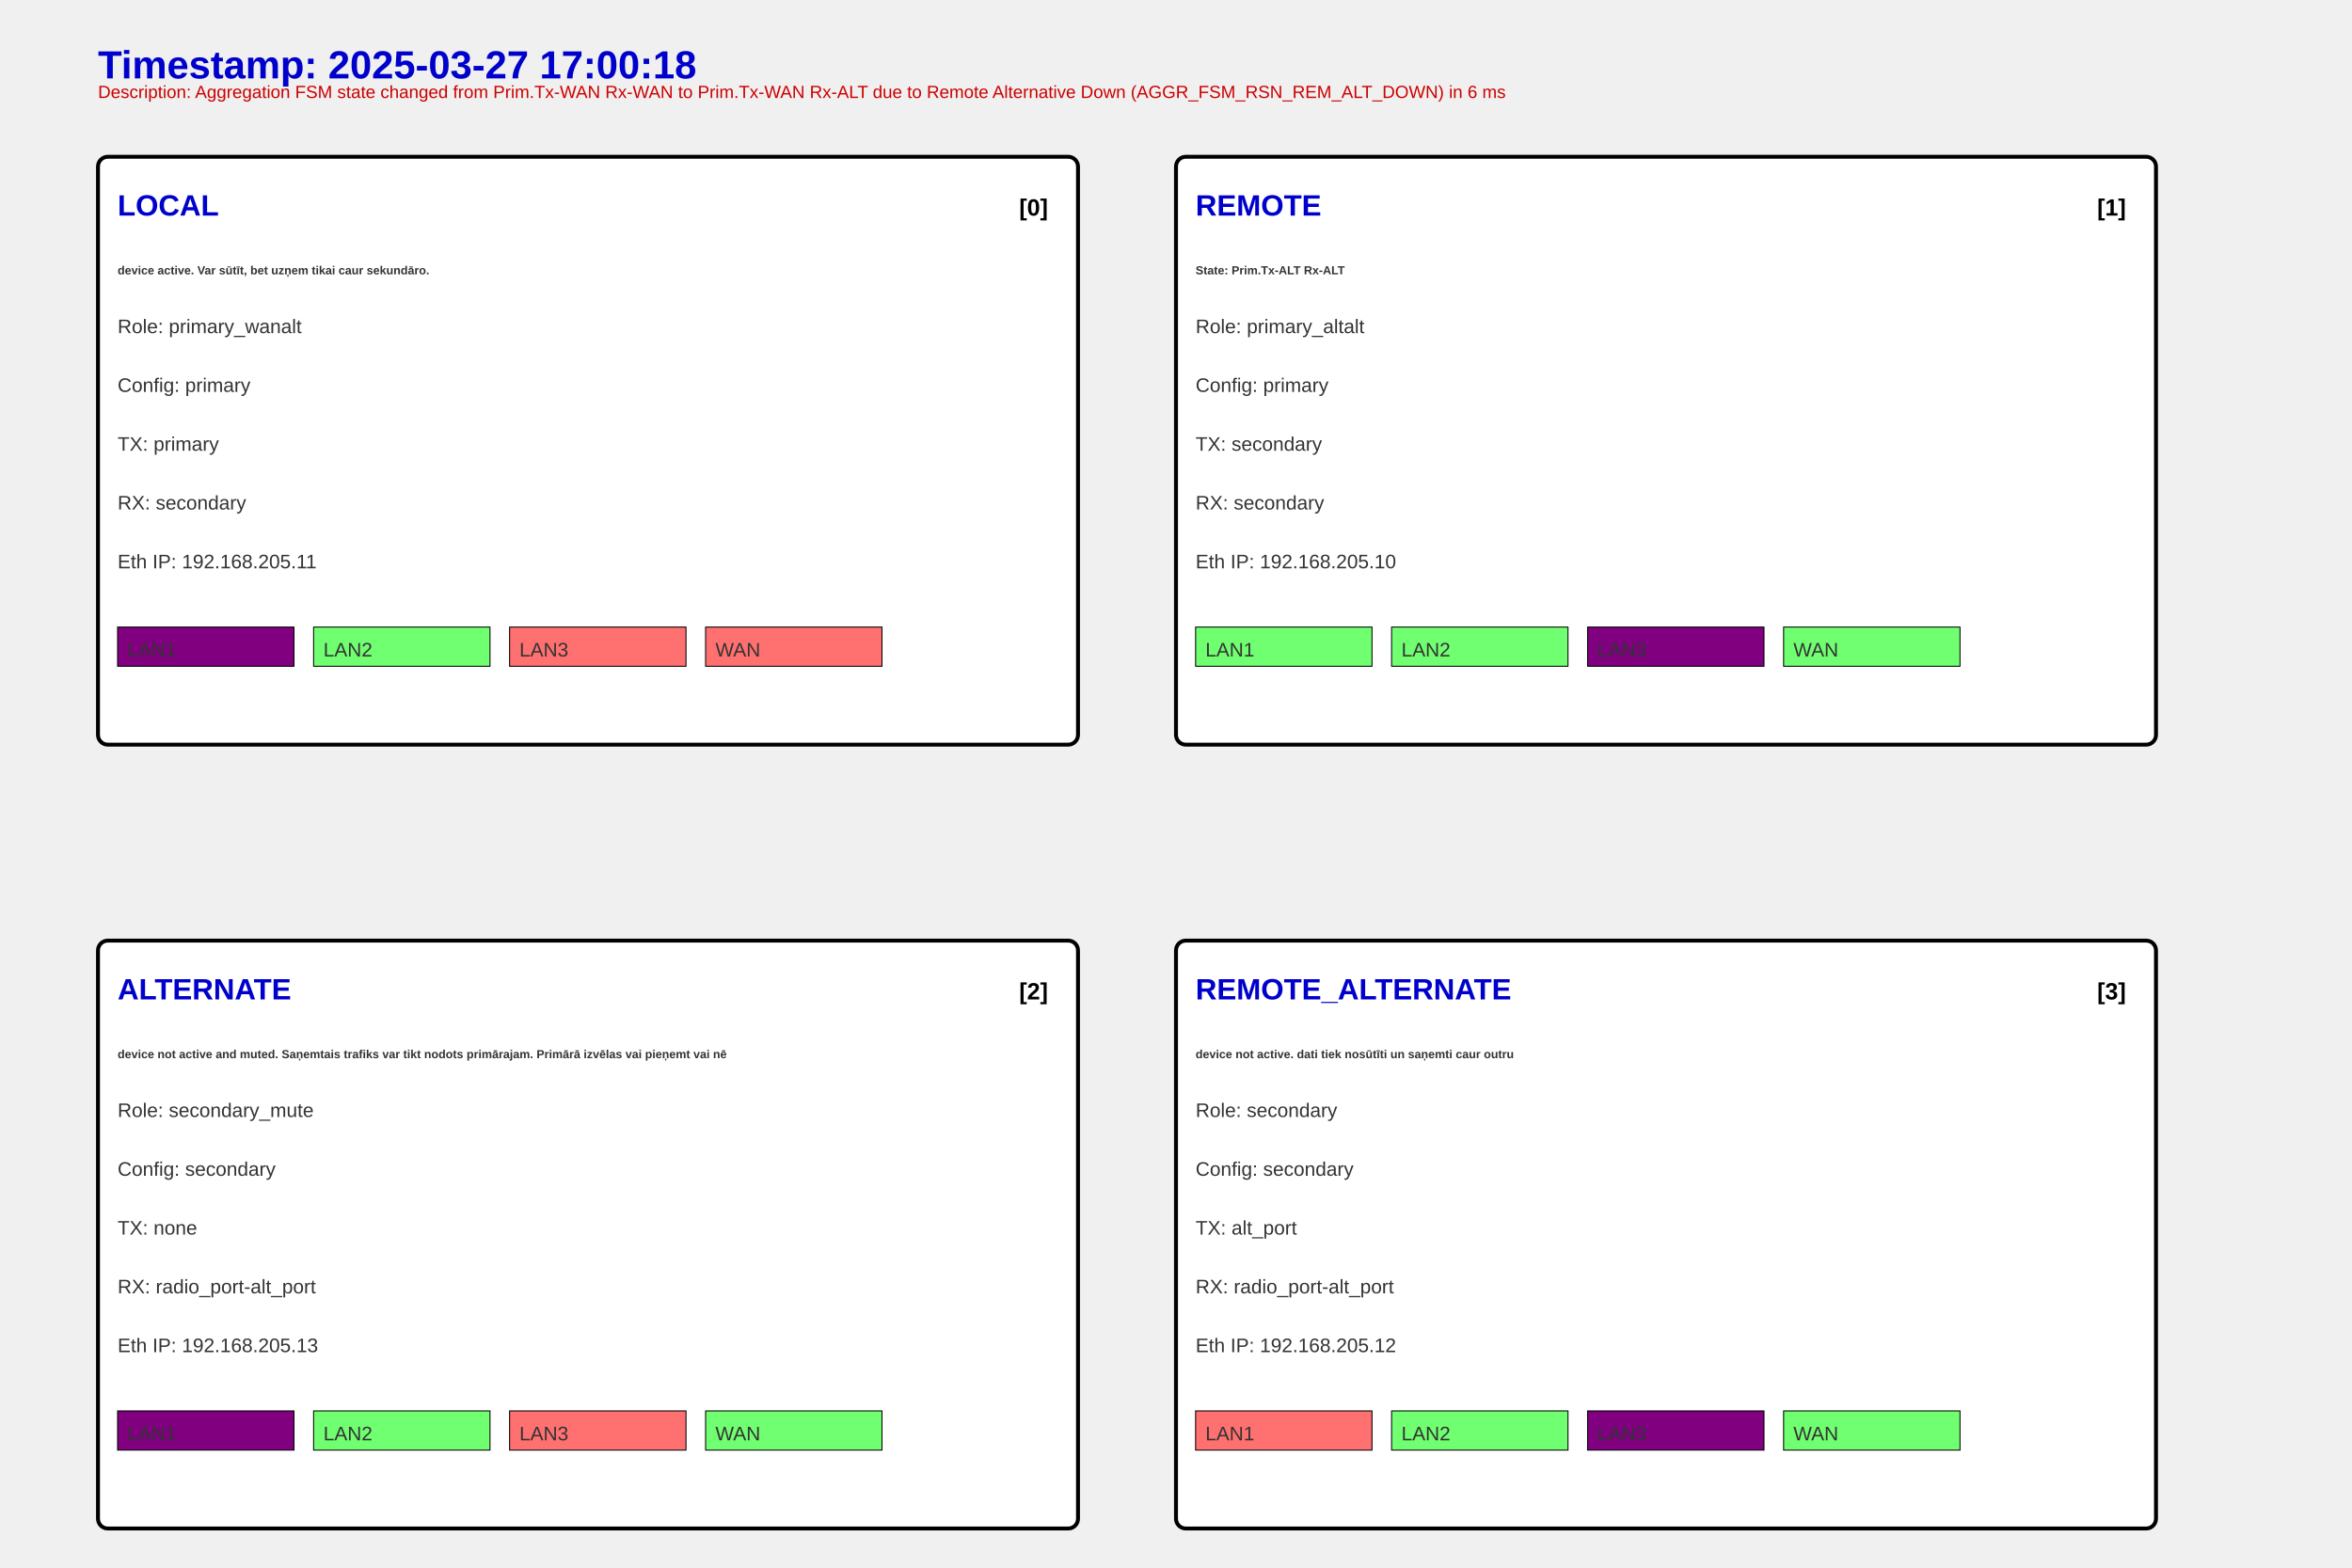
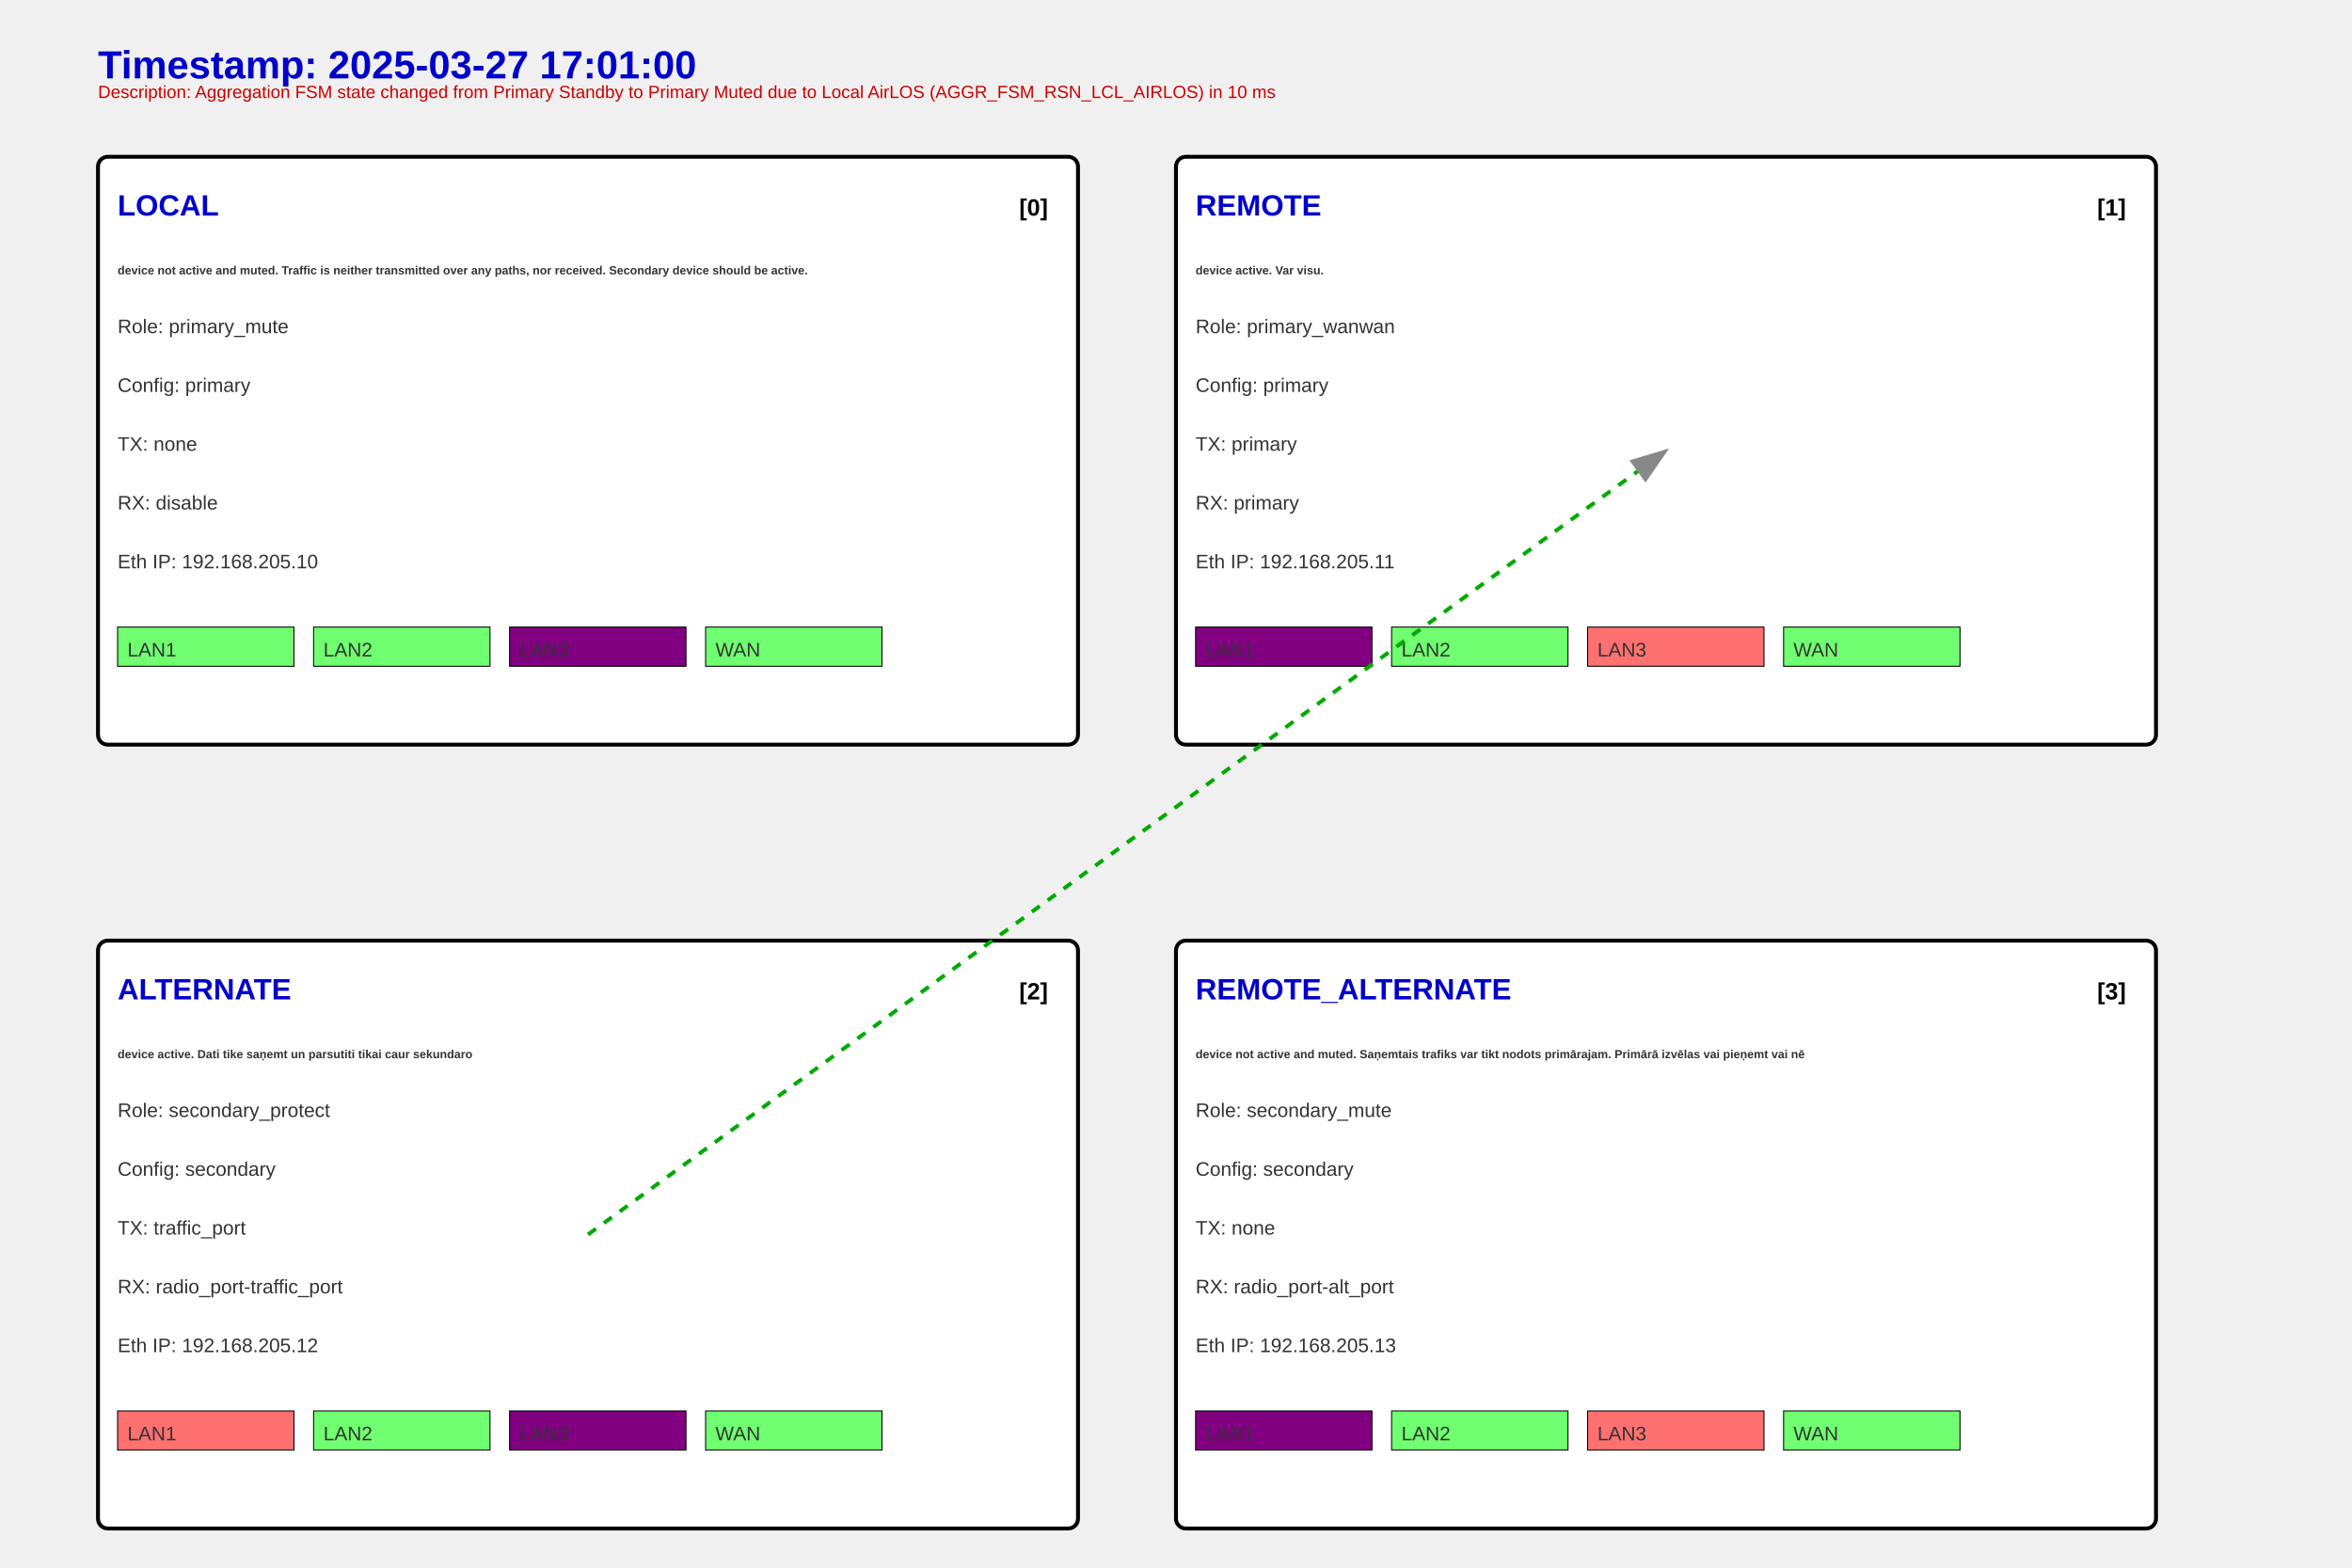
<svg xmlns="http://www.w3.org/2000/svg" width="1200" height="800">
  <style>
  .node { fill: #ffffff; stroke: #000000; stroke-width: 2; }
  .label { font: 10px Arial; fill: #333333; }
  .labela { font: 6px Arial; fill: #333333; font-weight: bold;}
  .error { font: 9px Arial; fill: #cc0000; }
  .timestamp { font: 20px Arial; font-weight: bold; fill: #0000cc; }
  .section-label { font: 15px Arial; font-weight: bold; fill: #0000cc; }
  .box-index { font: 12px Arial; font-weight: bold; fill: #000000; }
  .connection-line { stroke: #888888; stroke-width: 2; }
  .diagonal-line { stroke: #aa0000; stroke-width: 3; }
  .sender-receiver-line { stroke: #00aa00; stroke-width: 2; stroke-dasharray: 5,5; }</style>
  <defs>
    <marker id="arrowhead" markerWidth="10" markerHeight="7" refX="9" refY="3.5" orient="auto">
      <polygon points="0 0, 10 3.5, 0 7" fill="#888888" />
    </marker>
  </defs>
-   <text class="timestamp" x="50" y="40">Timestamp: 2025-03-27 17:00:18</text>
-   <text class="error" x="50" y="50">Description: Aggregation FSM state changed from Prim.Tx-WAN Rx-WAN to Prim.Tx-WAN Rx-ALT due to Remote Alternative Down (AGGR_FSM_RSN_REM_ALT_DOWN) in 6 ms</text>
+   <text class="timestamp" x="50" y="40">Timestamp: 2025-03-27 17:01:00</text>
+   <text class="error" x="50" y="50">Description: Aggregation FSM state changed from Primary Standby to Primary Muted due to Local AirLOS (AGGR_FSM_RSN_LCL_AIRLOS) in 10 ms</text>
  <rect class="node" x="50" y="80" width="500" height="300" rx="5" ry="5" data-entry="0" data-section="0" />
  <text class="section-label" x="60" y="110">LOCAL</text>
  <text class="box-index" x="520" y="110">[0]</text>
-   <text class="labela" x="60" y="140">device active. Var sūtīt, bet uzņem tikai caur sekundāro.</text>
-   <text class="label" x="60" y="170">Role: primary_wanalt</text>
+   <text class="labela" x="60" y="140">device not active and muted. Traffic is neither transmitted over any paths, nor received. Secondary device should be active.</text>
+   <text class="label" x="60" y="170">Role: primary_mute</text>
  <text class="label" x="60" y="200">Config: primary</text>
-   <text class="label" x="60" y="230">TX: primary</text>
-   <text class="label" x="60" y="260">RX: secondary</text>
-   <text class="label" x="60" y="290">Eth IP: 192.168.205.11</text>
-   <rect x="60" y="320" width="90" height="20" fill="purple" stroke="black" stroke-width="0.5" />
+   <text class="label" x="60" y="230">TX: none</text>
+   <text class="label" x="60" y="260">RX: disable</text>
+   <text class="label" x="60" y="290">Eth IP: 192.168.205.10</text>
+   <rect x="60" y="320" width="90" height="20" fill="#70ff70" stroke="black" stroke-width="0.5" />
  <text class="label" x="65" y="335">LAN1</text>
  <rect x="160" y="320" width="90" height="20" fill="#70ff70" stroke="black" stroke-width="0.5" />
  <text class="label" x="165" y="335">LAN2</text>
-   <rect x="260" y="320" width="90" height="20" fill="#ff7070" stroke="black" stroke-width="0.5" />
+   <rect x="260" y="320" width="90" height="20" fill="purple" stroke="black" stroke-width="0.5" />
  <text class="label" x="265" y="335">LAN3</text>
-   <rect x="360" y="320" width="90" height="20" fill="#ff7070" stroke="black" stroke-width="0.5" />
+   <rect x="360" y="320" width="90" height="20" fill="#70ff70" stroke="black" stroke-width="0.5" />
  <text class="label" x="365" y="335">WAN</text>
  <rect class="node" x="600" y="80" width="500" height="300" rx="5" ry="5" data-entry="0" data-section="1" />
  <text class="section-label" x="610" y="110">REMOTE</text>
  <text class="box-index" x="1070" y="110">[1]</text>
-   <text class="labela" x="610" y="140">State: Prim.Tx-ALT Rx-ALT</text>
-   <text class="label" x="610" y="170">Role: primary_altalt</text>
+   <text class="labela" x="610" y="140">device active. Var visu.</text>
+   <text class="label" x="610" y="170">Role: primary_wanwan</text>
  <text class="label" x="610" y="200">Config: primary</text>
-   <text class="label" x="610" y="230">TX: secondary</text>
-   <text class="label" x="610" y="260">RX: secondary</text>
-   <text class="label" x="610" y="290">Eth IP: 192.168.205.10</text>
-   <rect x="610" y="320" width="90" height="20" fill="#70ff70" stroke="black" stroke-width="0.5" />
+   <text class="label" x="610" y="230">TX: primary</text>
+   <text class="label" x="610" y="260">RX: primary</text>
+   <text class="label" x="610" y="290">Eth IP: 192.168.205.11</text>
+   <rect x="610" y="320" width="90" height="20" fill="purple" stroke="black" stroke-width="0.5" />
  <text class="label" x="615" y="335">LAN1</text>
  <rect x="710" y="320" width="90" height="20" fill="#70ff70" stroke="black" stroke-width="0.5" />
  <text class="label" x="715" y="335">LAN2</text>
-   <rect x="810" y="320" width="90" height="20" fill="purple" stroke="black" stroke-width="0.5" />
+   <rect x="810" y="320" width="90" height="20" fill="#ff7070" stroke="black" stroke-width="0.5" />
  <text class="label" x="815" y="335">LAN3</text>
  <rect x="910" y="320" width="90" height="20" fill="#70ff70" stroke="black" stroke-width="0.5" />
  <text class="label" x="915" y="335">WAN</text>
  <rect class="node" x="50" y="480" width="500" height="300" rx="5" ry="5" data-entry="0" data-section="2" />
  <text class="section-label" x="60" y="510">ALTERNATE</text>
  <text class="box-index" x="520" y="510">[2]</text>
-   <text class="labela" x="60" y="540">device not active and muted. Saņemtais trafiks var tikt nodots primārajam. Primārā izvēlas vai pieņemt vai nē</text>
-   <text class="label" x="60" y="570">Role: secondary_mute</text>
+   <text class="labela" x="60" y="540">device active. Dati tike saņemt un parsutiti tikai caur sekundaro</text>
+   <text class="label" x="60" y="570">Role: secondary_protect</text>
  <text class="label" x="60" y="600">Config: secondary</text>
-   <text class="label" x="60" y="630">TX: none</text>
-   <text class="label" x="60" y="660">RX: radio_port-alt_port</text>
-   <text class="label" x="60" y="690">Eth IP: 192.168.205.13</text>
-   <rect x="60" y="720" width="90" height="20" fill="purple" stroke="black" stroke-width="0.5" />
+   <text class="label" x="60" y="630">TX: traffic_port</text>
+   <text class="label" x="60" y="660">RX: radio_port-traffic_port</text>
+   <text class="label" x="60" y="690">Eth IP: 192.168.205.12</text>
+   <rect x="60" y="720" width="90" height="20" fill="#ff7070" stroke="black" stroke-width="0.5" />
  <text class="label" x="65" y="735">LAN1</text>
  <rect x="160" y="720" width="90" height="20" fill="#70ff70" stroke="black" stroke-width="0.5" />
  <text class="label" x="165" y="735">LAN2</text>
-   <rect x="260" y="720" width="90" height="20" fill="#ff7070" stroke="black" stroke-width="0.5" />
+   <rect x="260" y="720" width="90" height="20" fill="purple" stroke="black" stroke-width="0.5" />
  <text class="label" x="265" y="735">LAN3</text>
  <rect x="360" y="720" width="90" height="20" fill="#70ff70" stroke="black" stroke-width="0.5" />
  <text class="label" x="365" y="735">WAN</text>
  <rect class="node" x="600" y="480" width="500" height="300" rx="5" ry="5" data-entry="0" data-section="3" />
  <text class="section-label" x="610" y="510">REMOTE_ALTERNATE</text>
  <text class="box-index" x="1070" y="510">[3]</text>
-   <text class="labela" x="610" y="540">device not active. dati tiek nosūtīti un saņemti caur outru</text>
-   <text class="label" x="610" y="570">Role: secondary</text>
+   <text class="labela" x="610" y="540">device not active and muted. Saņemtais trafiks var tikt nodots primārajam. Primārā izvēlas vai pieņemt vai nē</text>
+   <text class="label" x="610" y="570">Role: secondary_mute</text>
  <text class="label" x="610" y="600">Config: secondary</text>
-   <text class="label" x="610" y="630">TX: alt_port</text>
+   <text class="label" x="610" y="630">TX: none</text>
  <text class="label" x="610" y="660">RX: radio_port-alt_port</text>
-   <text class="label" x="610" y="690">Eth IP: 192.168.205.12</text>
-   <rect x="610" y="720" width="90" height="20" fill="#ff7070" stroke="black" stroke-width="0.5" />
+   <text class="label" x="610" y="690">Eth IP: 192.168.205.13</text>
+   <rect x="610" y="720" width="90" height="20" fill="purple" stroke="black" stroke-width="0.5" />
  <text class="label" x="615" y="735">LAN1</text>
  <rect x="710" y="720" width="90" height="20" fill="#70ff70" stroke="black" stroke-width="0.5" />
  <text class="label" x="715" y="735">LAN2</text>
-   <rect x="810" y="720" width="90" height="20" fill="purple" stroke="black" stroke-width="0.5" />
+   <rect x="810" y="720" width="90" height="20" fill="#ff7070" stroke="black" stroke-width="0.5" />
  <text class="label" x="815" y="735">LAN3</text>
  <rect x="910" y="720" width="90" height="20" fill="#70ff70" stroke="black" stroke-width="0.5" />
  <text class="label" x="915" y="735">WAN</text>
+   <line x1="300.0" y1="630.0" x2="850.0" y2="230.0" class="sender-receiver-line" marker-end="url(#arrowhead)" />
</svg>
